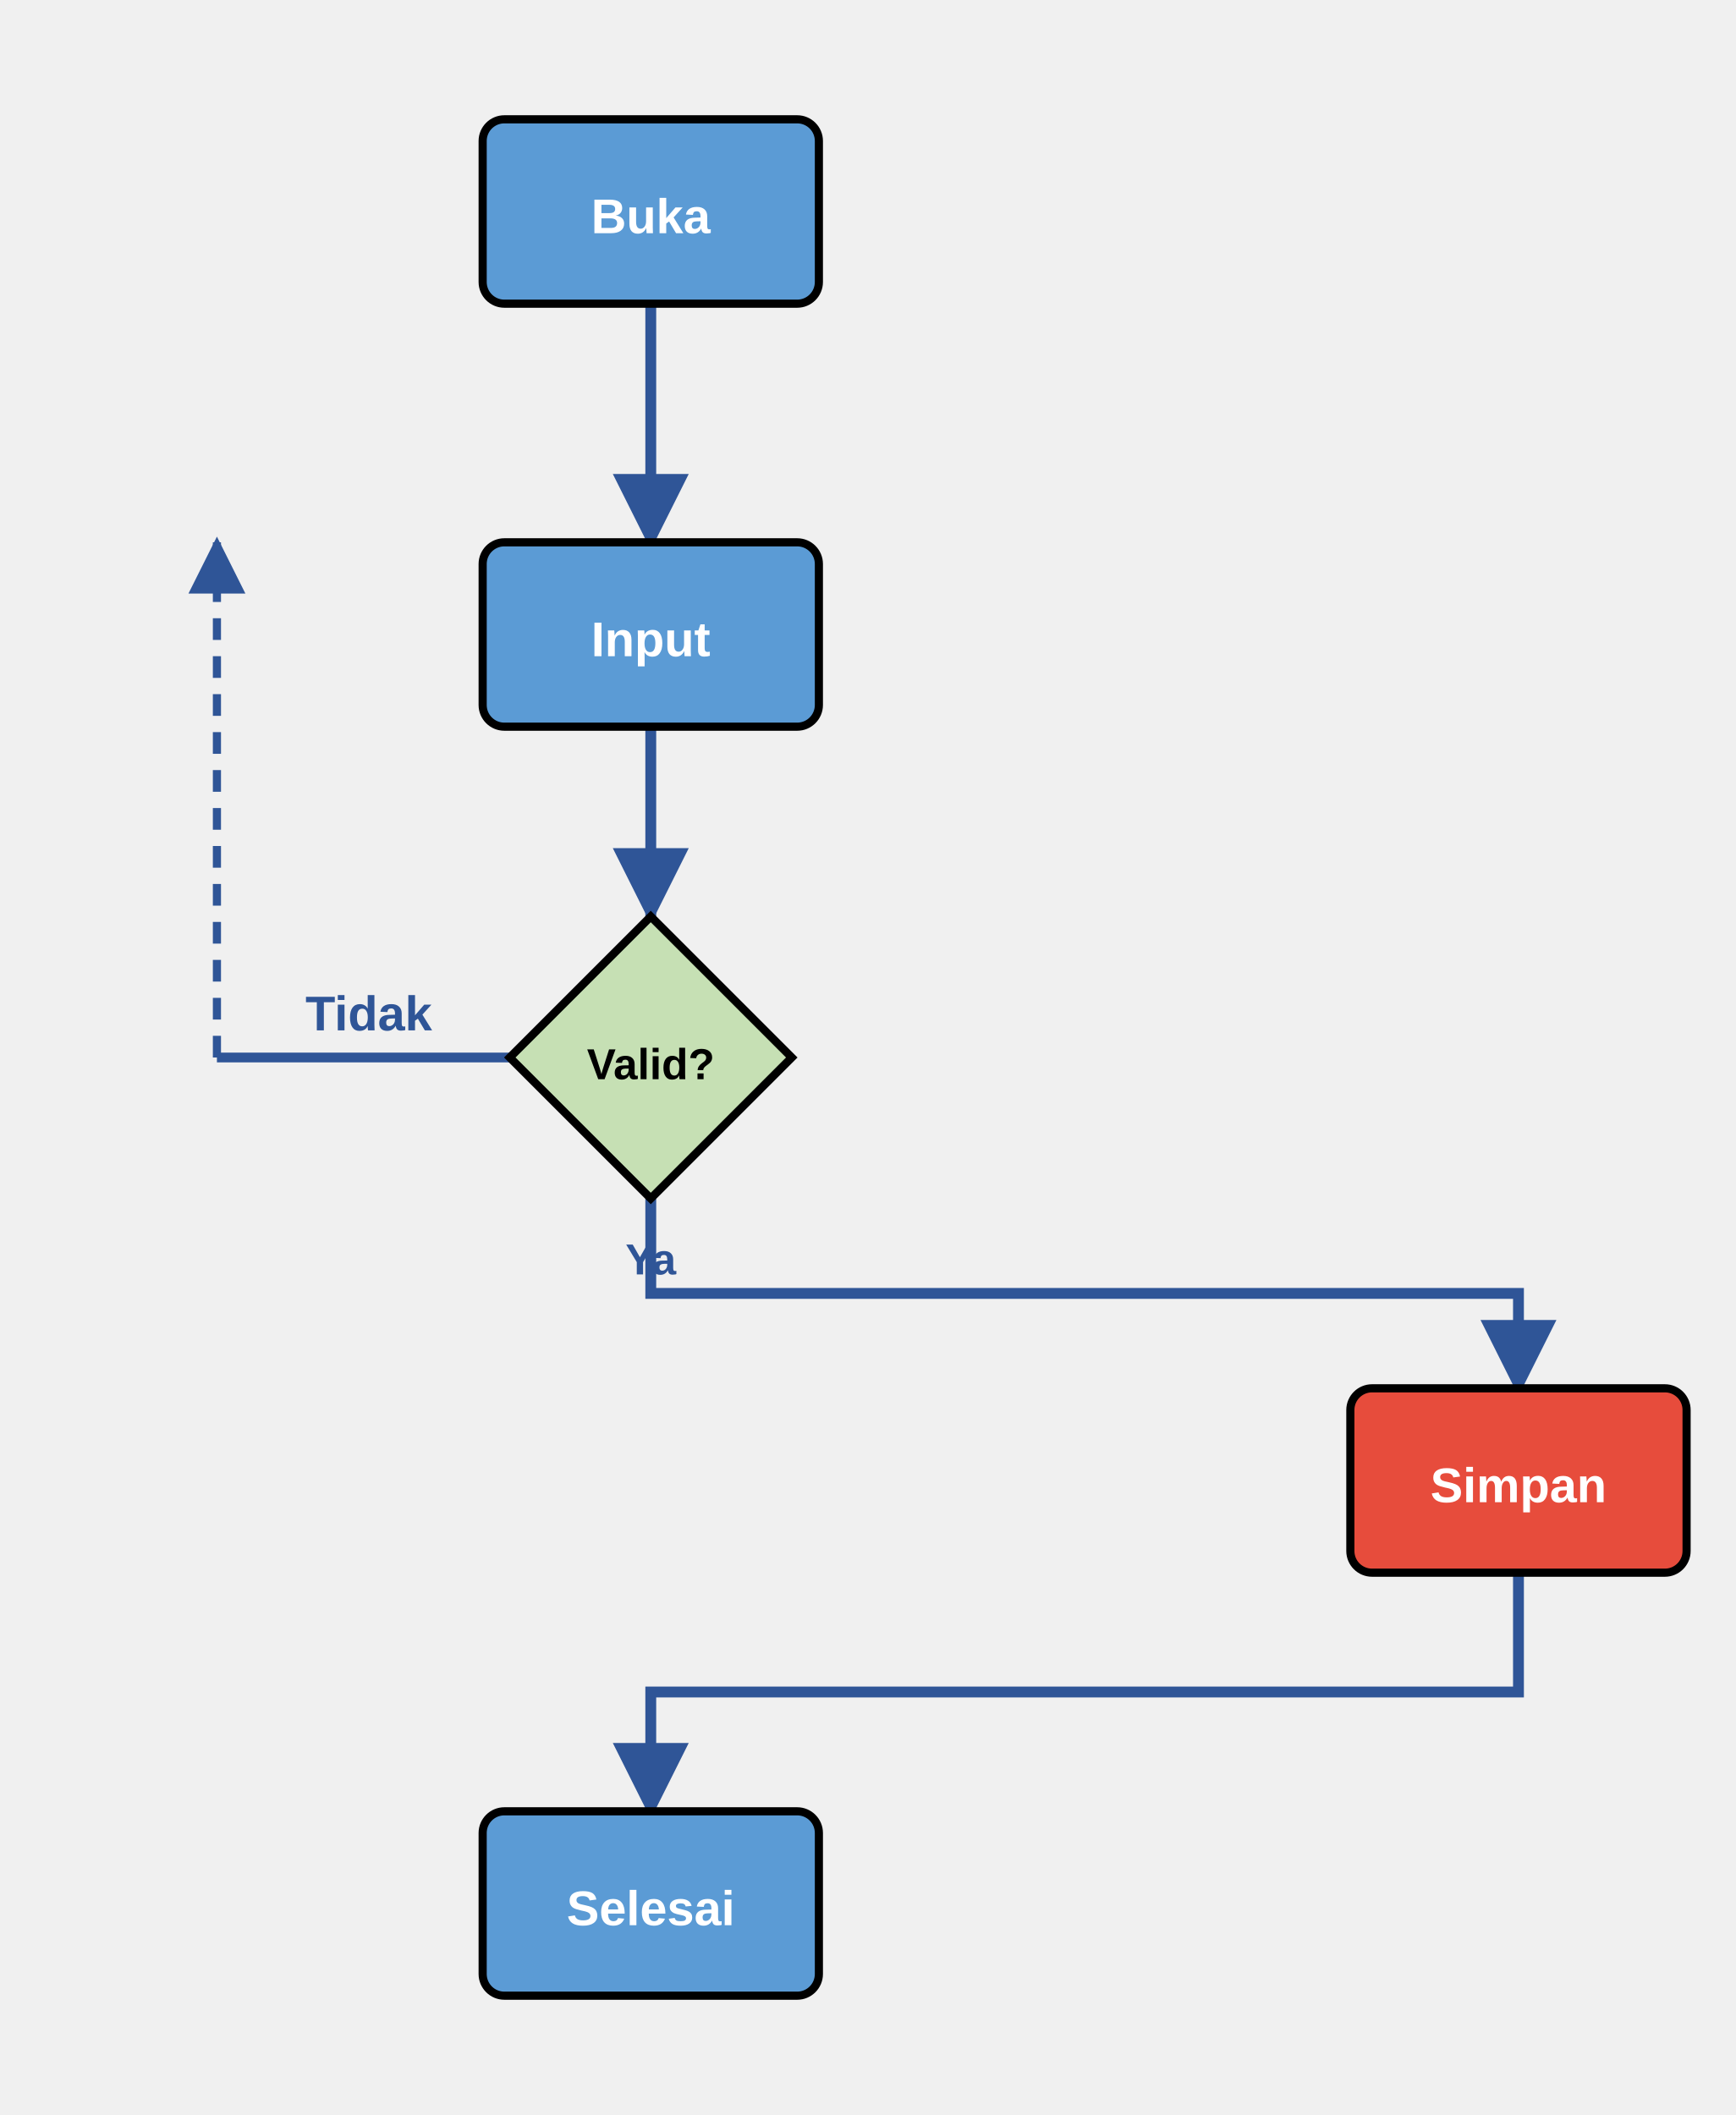
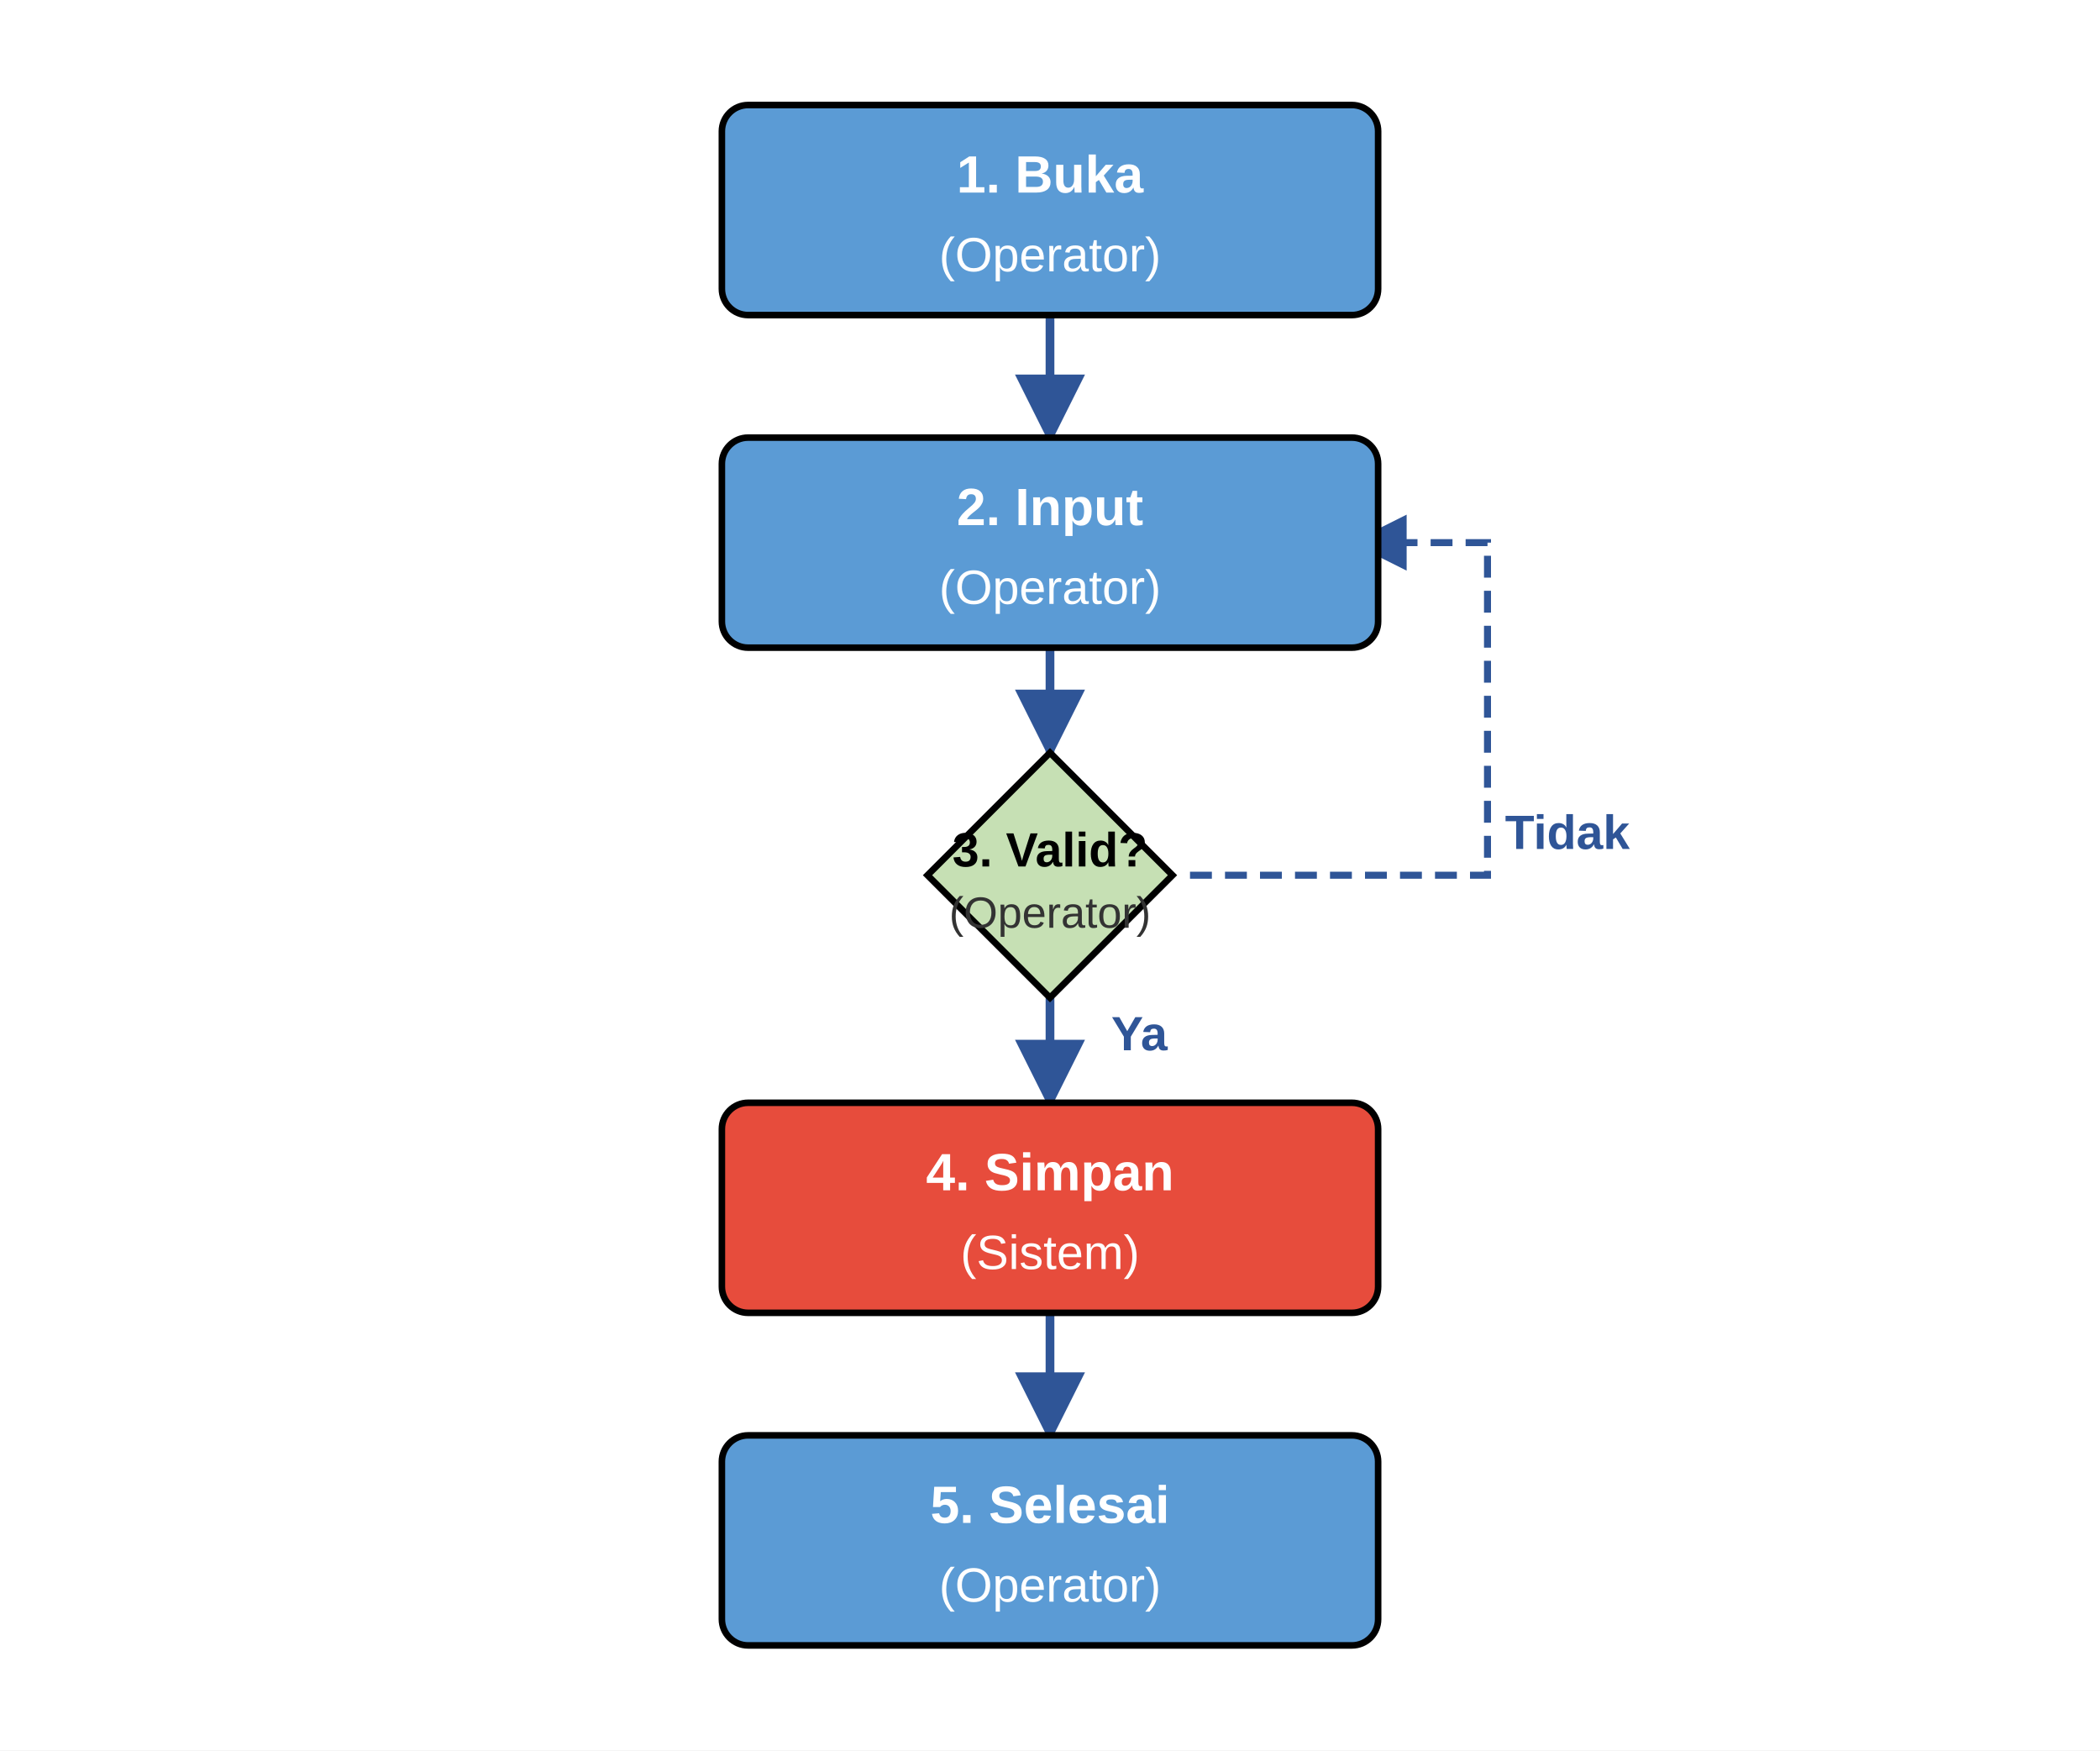
- <svg xmlns="http://www.w3.org/2000/svg" width="100%" height="390" viewBox="0 0 320 390" preserveAspectRatio="xMidYMid meet">
+ <svg xmlns="http://www.w3.org/2000/svg" width="480" height="400" viewBox="0 0 480 400">
+   <rect width="100%" height="100%" fill="#ffffff" />
  <defs>
-     <marker id="arr-sopoutput" viewBox="0 0 10 10" refX="9" refY="5" markerWidth="7" markerHeight="7" orient="auto">
+     <marker id="arr" viewBox="0 0 10 10" refX="9" refY="5" markerWidth="8" markerHeight="8" orient="auto">
      <path d="M0,0 L10,5 L0,10 z" fill="#2F5597" />
    </marker>
  </defs>
-   <line x1="120" y1="56" x2="120" y2="100" stroke="#2F5597" stroke-width="2" marker-end="url(#arr-sopoutput)" />
-   <line x1="120" y1="134" x2="120" y2="169" stroke="#2F5597" stroke-width="2" marker-end="url(#arr-sopoutput)" />
-   <path d="M120 221 L120 238.5 L280 238.5 L280 256" fill="none" stroke="#2F5597" stroke-width="2" marker-end="url(#arr-sopoutput)" />
-   <path d="M280 290 L280 312 L120 312 L120 334" fill="none" stroke="#2F5597" stroke-width="2" marker-end="url(#arr-sopoutput)" />
-   <g>
-     <rect x="89" y="22" width="62" height="34" rx="4" fill="#5B9BD5" stroke="#000" stroke-width="1.5" />
-     <text x="120" y="43" text-anchor="middle" font-size="9" font-weight="bold" fill="#fff" font-family="Arial">Buka</text>
-   </g>
-   <g>
-     <rect x="89" y="100" width="62" height="34" rx="4" fill="#5B9BD5" stroke="#000" stroke-width="1.5" />
-     <text x="120" y="121" text-anchor="middle" font-size="9" font-weight="bold" fill="#fff" font-family="Arial">Input</text>
-   </g>
-   <path d="M96 195 L40 195" fill="none" stroke="#2F5597" stroke-width="1.8" />
-   <text x="68" y="190" text-anchor="middle" font-size="9" font-weight="bold" fill="#2F5597" font-family="Arial">Tidak</text>
-   <path d="M40 195 L40 100" fill="none" stroke="#2F5597" stroke-width="1.5" stroke-dasharray="4,3" marker-end="url(#arr-sopoutput)" />
-   <g>
-     <polygon points="120,169 146,195 120,221 94,195" fill="#C6E0B4" stroke="#000" stroke-width="1.5" />
-     <text x="120" y="199" text-anchor="middle" font-size="8" font-weight="bold" font-family="Arial">Valid?</text>
-     <text x="120" y="235" text-anchor="middle" font-size="8" font-weight="bold" fill="#2F5597" font-family="Arial">Ya</text>
-   </g>
-   <g>
-     <rect x="249" y="256" width="62" height="34" rx="4" fill="#E74C3C" stroke="#000" stroke-width="1.5" />
-     <text x="280" y="277" text-anchor="middle" font-size="9" font-weight="bold" fill="#fff" font-family="Arial">Simpan</text>
-   </g>
-   <g>
-     <rect x="89" y="334" width="62" height="34" rx="4" fill="#5B9BD5" stroke="#000" stroke-width="1.5" />
-     <text x="120" y="355" text-anchor="middle" font-size="9" font-weight="bold" fill="#fff" font-family="Arial">Selesai</text>
-   </g>
+   <line x1="240" y1="72" x2="240" y2="100" stroke="#2F5597" stroke-width="2" marker-end="url(#arr)" />
+   <line x1="240" y1="148" x2="240" y2="172" stroke="#2F5597" stroke-width="2" marker-end="url(#arr)" />
+   <line x1="240" y1="228" x2="240" y2="252" stroke="#2F5597" stroke-width="2" marker-end="url(#arr)" />
+   <text x="254" y="240" font-size="11" font-weight="bold" fill="#2F5597" font-family="Arial">Ya</text>
+   <line x1="240" y1="300" x2="240" y2="328" stroke="#2F5597" stroke-width="2" marker-end="url(#arr)" />
+   <path d="M272 200 L340 200 L340 124 L310 124" fill="none" stroke="#2F5597" stroke-width="1.6" stroke-dasharray="5,3" marker-end="url(#arr)" />
+   <text x="344" y="194" font-size="11" font-weight="bold" fill="#2F5597" font-family="Arial">Tidak</text>
+   <rect x="165" y="24" width="150" height="48" rx="6" fill="#5B9BD5" stroke="#000" stroke-width="1.5" />
+   <text x="240" y="44" text-anchor="middle" font-size="12" font-weight="bold" fill="#fff" font-family="Arial">1. Buka</text>
+   <text x="240" y="62" text-anchor="middle" font-size="11" fill="#fff" font-family="Arial">(Operator)</text>
+   <rect x="165" y="100" width="150" height="48" rx="6" fill="#5B9BD5" stroke="#000" stroke-width="1.5" />
+   <text x="240" y="120" text-anchor="middle" font-size="12" font-weight="bold" fill="#fff" font-family="Arial">2. Input</text>
+   <text x="240" y="138" text-anchor="middle" font-size="11" fill="#fff" font-family="Arial">(Operator)</text>
+   <polygon points="240,172 268,200 240,228 212,200" fill="#C6E0B4" stroke="#000" stroke-width="1.5" />
+   <text x="240" y="198" text-anchor="middle" font-size="11" font-weight="bold" font-family="Arial">3. Valid?</text>
+   <text x="240" y="212" text-anchor="middle" font-size="10" font-family="Arial" fill="#333">(Operator)</text>
+   <rect x="165" y="252" width="150" height="48" rx="6" fill="#E74C3C" stroke="#000" stroke-width="1.5" />
+   <text x="240" y="272" text-anchor="middle" font-size="12" font-weight="bold" fill="#fff" font-family="Arial">4. Simpan</text>
+   <text x="240" y="290" text-anchor="middle" font-size="11" fill="#fff" font-family="Arial">(Sistem)</text>
+   <rect x="165" y="328" width="150" height="48" rx="6" fill="#5B9BD5" stroke="#000" stroke-width="1.5" />
+   <text x="240" y="348" text-anchor="middle" font-size="12" font-weight="bold" fill="#fff" font-family="Arial">5. Selesai</text>
+   <text x="240" y="366" text-anchor="middle" font-size="11" fill="#fff" font-family="Arial">(Operator)</text>
</svg>
